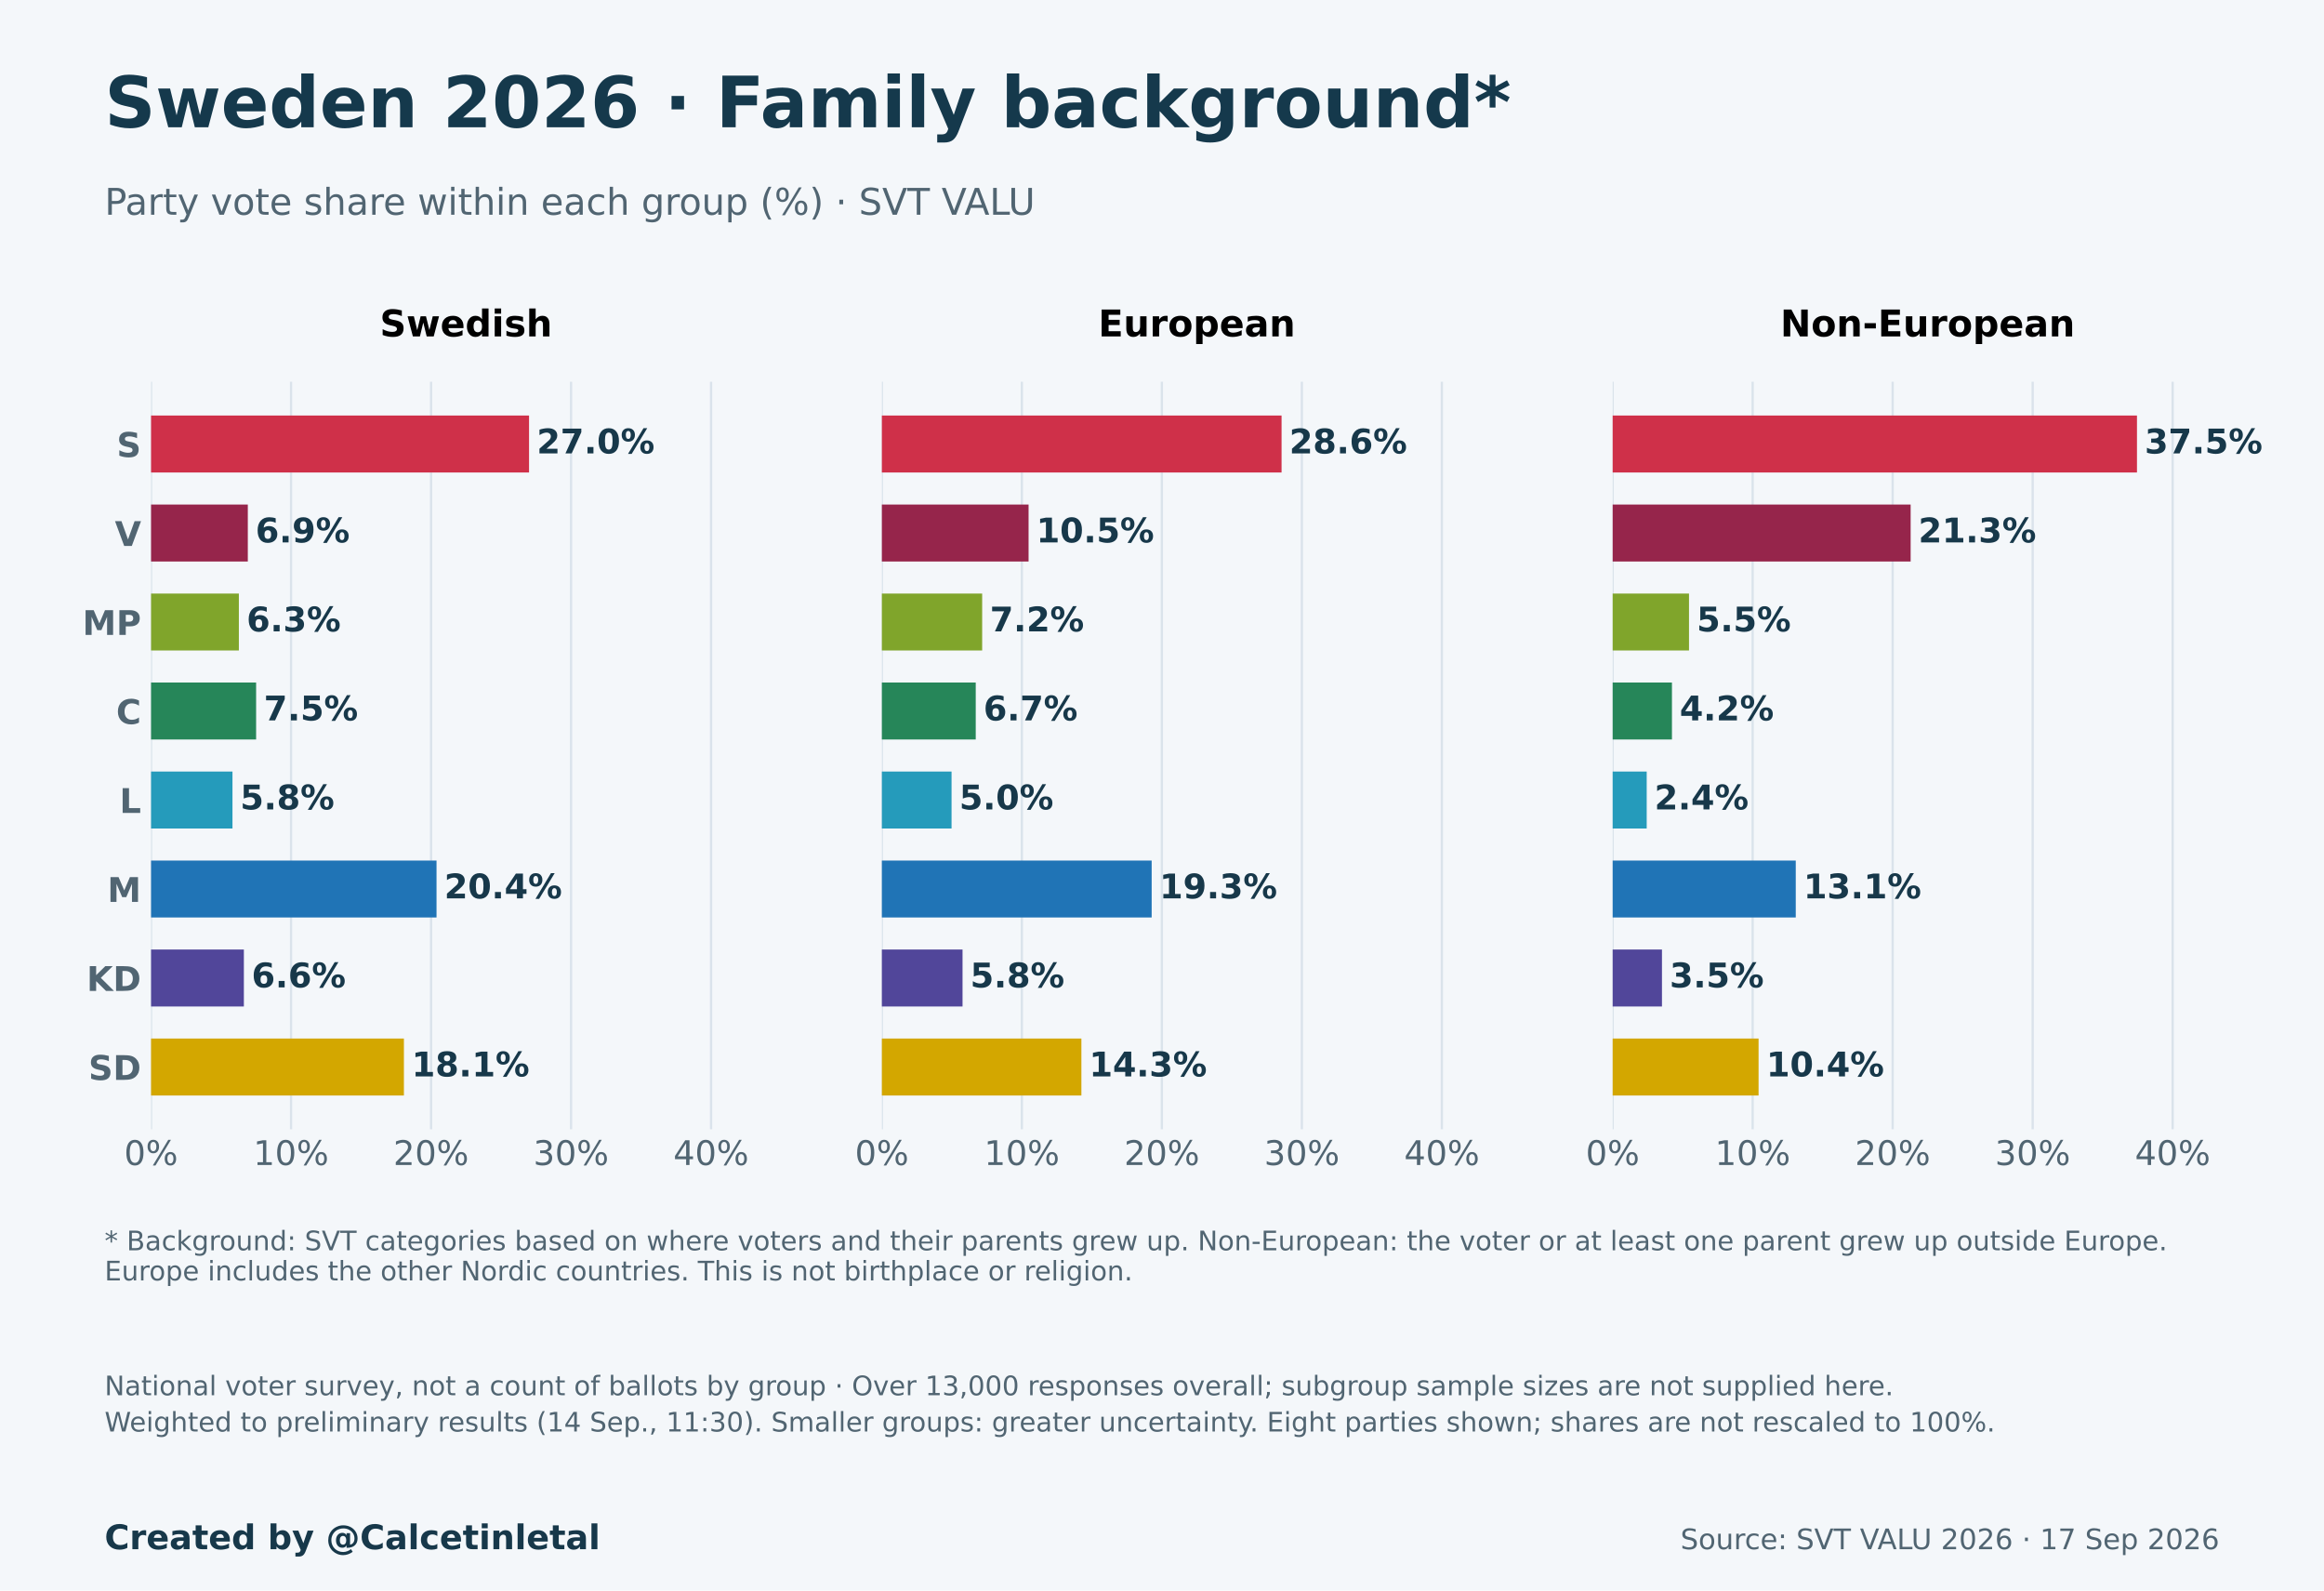
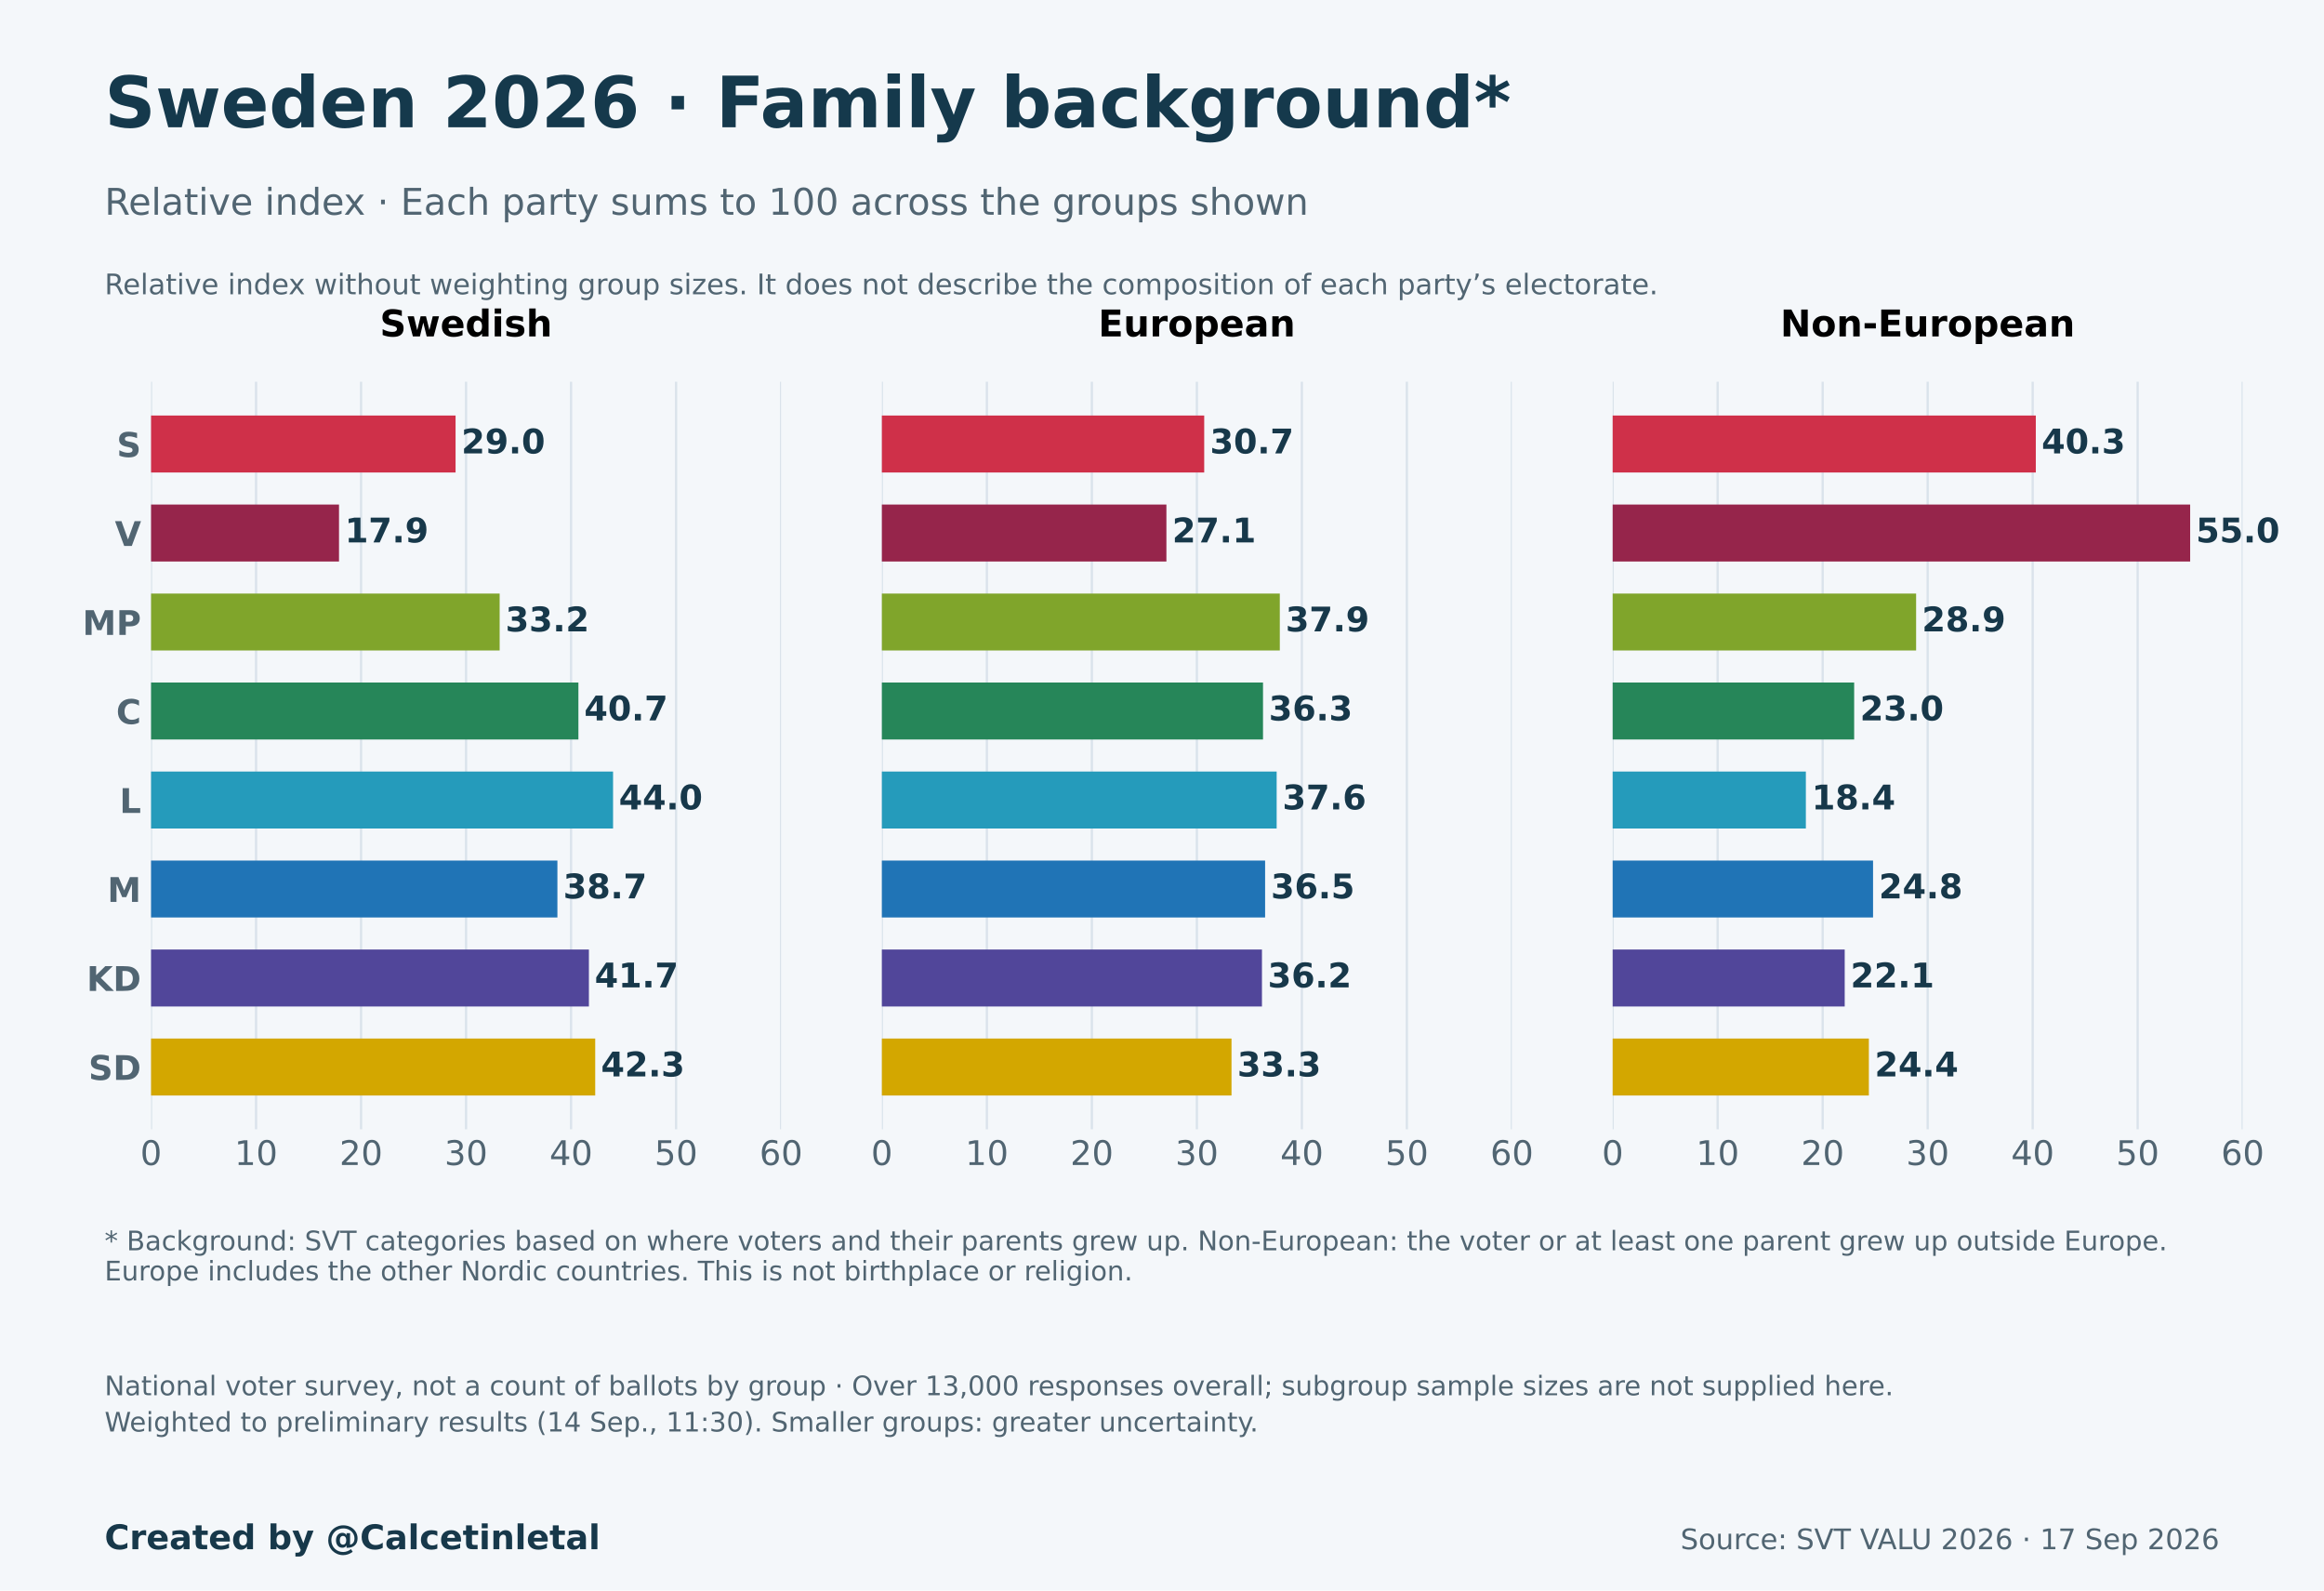
<svg xmlns="http://www.w3.org/2000/svg" xmlns:xlink="http://www.w3.org/1999/xlink" width="820.8pt" height="561.6pt" viewBox="0 0 820.8 561.6" version="1.1">
  <defs>
    <style type="text/css">*{stroke-linejoin: round; stroke-linecap: butt}</style>
  </defs>
  <g id="figure_1">
    <g id="patch_1">
-       <path d="M 0 561.6  L 820.8 561.6  L 820.8 0  L 0 0  z " style="fill: #f4f7fa" />
+       <path d="M 0 561.6 L 820.8 561.6 L 820.8 0 L 0 0 z " style="fill: #f4f7fa" />
    </g>
    <g id="axes_1">
      <g id="patch_2">
-         <path d="M 53.352 398.736  L 275.858 398.736  L 275.858 134.784  L 53.352 134.784  z " style="fill: #f4f7fa" />
+         <path d="M 53.352 398.736 L 275.858 398.736 L 275.858 134.784 L 53.352 134.784 z " style="fill: #f4f7fa" />
      </g>
      <g id="matplotlib.axis_1">
        <g id="xtick_1">
          <g id="line2d_1">
-             <path d="M 53.352 398.736  L 53.352 134.784  " clip-path="url(#p5d19ab0116)" style="fill: none; stroke: #dae3eb; stroke-width: 0.8; stroke-linecap: square" />
+             <path d="M 53.352 398.736 L 53.352 134.784 " clip-path="url(#p7a3780fc73)" style="fill: none; stroke: #dae3eb; stroke-width: 0.8; stroke-linecap: square" />
          </g>
          <g id="line2d_2" />
          <g id="text_1">
-             <text style="font-size: 12px; font-family: 'DejaVu Sans'; text-anchor: middle; fill: #516572" x="53.352" y="411.354" transform="rotate(-0 53.352 411.3541)">0%</text>
+             <text style="font-size: 12px; font-family: 'DejaVu Sans'; text-anchor: middle; fill: #516572" x="53.352" y="411.354" transform="rotate(-0 53.352 411.3541)">0</text>
          </g>
        </g>
        <g id="xtick_2">
          <g id="line2d_3">
-             <path d="M 102.798 398.736  L 102.798 134.784  " clip-path="url(#p5d19ab0116)" style="fill: none; stroke: #dae3eb; stroke-width: 0.8; stroke-linecap: square" />
+             <path d="M 90.436 398.736 L 90.436 134.784 " clip-path="url(#p7a3780fc73)" style="fill: none; stroke: #dae3eb; stroke-width: 0.8; stroke-linecap: square" />
          </g>
          <g id="line2d_4" />
          <g id="text_2">
-             <text style="font-size: 12px; font-family: 'DejaVu Sans'; text-anchor: middle; fill: #516572" x="102.798" y="411.354" transform="rotate(-0 102.7978 411.3541)">10%</text>
+             <text style="font-size: 12px; font-family: 'DejaVu Sans'; text-anchor: middle; fill: #516572" x="90.436" y="411.354" transform="rotate(-0 90.43634 411.3541)">10</text>
          </g>
        </g>
        <g id="xtick_3">
          <g id="line2d_5">
-             <path d="M 152.244 398.736  L 152.244 134.784  " clip-path="url(#p5d19ab0116)" style="fill: none; stroke: #dae3eb; stroke-width: 0.8; stroke-linecap: square" />
+             <path d="M 127.521 398.736 L 127.521 134.784 " clip-path="url(#p7a3780fc73)" style="fill: none; stroke: #dae3eb; stroke-width: 0.8; stroke-linecap: square" />
          </g>
          <g id="line2d_6" />
          <g id="text_3">
-             <text style="font-size: 12px; font-family: 'DejaVu Sans'; text-anchor: middle; fill: #516572" x="152.244" y="411.354" transform="rotate(-0 152.2436 411.3541)">20%</text>
+             <text style="font-size: 12px; font-family: 'DejaVu Sans'; text-anchor: middle; fill: #516572" x="127.521" y="411.354" transform="rotate(-0 127.5207 411.3541)">20</text>
          </g>
        </g>
        <g id="xtick_4">
          <g id="line2d_7">
-             <path d="M 201.689 398.736  L 201.689 134.784  " clip-path="url(#p5d19ab0116)" style="fill: none; stroke: #dae3eb; stroke-width: 0.8; stroke-linecap: square" />
+             <path d="M 164.605 398.736 L 164.605 134.784 " clip-path="url(#p7a3780fc73)" style="fill: none; stroke: #dae3eb; stroke-width: 0.8; stroke-linecap: square" />
          </g>
          <g id="line2d_8" />
          <g id="text_4">
-             <text style="font-size: 12px; font-family: 'DejaVu Sans'; text-anchor: middle; fill: #516572" x="201.689" y="411.354" transform="rotate(-0 201.6893 411.3541)">30%</text>
+             <text style="font-size: 12px; font-family: 'DejaVu Sans'; text-anchor: middle; fill: #516572" x="164.605" y="411.354" transform="rotate(-0 164.605 411.3541)">30</text>
          </g>
        </g>
        <g id="xtick_5">
          <g id="line2d_9">
-             <path d="M 251.135 398.736  L 251.135 134.784  " clip-path="url(#p5d19ab0116)" style="fill: none; stroke: #dae3eb; stroke-width: 0.8; stroke-linecap: square" />
+             <path d="M 201.689 398.736 L 201.689 134.784 " clip-path="url(#p7a3780fc73)" style="fill: none; stroke: #dae3eb; stroke-width: 0.8; stroke-linecap: square" />
          </g>
          <g id="line2d_10" />
          <g id="text_5">
-             <text style="font-size: 12px; font-family: 'DejaVu Sans'; text-anchor: middle; fill: #516572" x="251.135" y="411.354" transform="rotate(-0 251.1351 411.3541)">40%</text>
+             <text style="font-size: 12px; font-family: 'DejaVu Sans'; text-anchor: middle; fill: #516572" x="201.689" y="411.354" transform="rotate(-0 201.6893 411.3541)">40</text>
+           </g>
+         </g>
+         <g id="xtick_6">
+           <g id="line2d_11">
+             <path d="M 238.774 398.736 L 238.774 134.784 " clip-path="url(#p7a3780fc73)" style="fill: none; stroke: #dae3eb; stroke-width: 0.8; stroke-linecap: square" />
+           </g>
+           <g id="line2d_12" />
+           <g id="text_6">
+             <text style="font-size: 12px; font-family: 'DejaVu Sans'; text-anchor: middle; fill: #516572" x="238.774" y="411.354" transform="rotate(-0 238.7737 411.3541)">50</text>
+           </g>
+         </g>
+         <g id="xtick_7">
+           <g id="line2d_13">
+             <path d="M 275.858 398.736 L 275.858 134.784 " clip-path="url(#p7a3780fc73)" style="fill: none; stroke: #dae3eb; stroke-width: 0.8; stroke-linecap: square" />
+           </g>
+           <g id="line2d_14" />
+           <g id="text_7">
+             <text style="font-size: 12px; font-family: 'DejaVu Sans'; text-anchor: middle; fill: #516572" x="275.858" y="411.354" transform="rotate(-0 275.858 411.3541)">60</text>
          </g>
        </g>
      </g>
      <g id="matplotlib.axis_2">
        <g id="ytick_1">
-           <g id="line2d_11" />
-           <g id="text_6">
+           <g id="line2d_15" />
+           <g id="text_8">
            <text style="font-weight: 700; font-size: 12px; font-family: 'DejaVu Sans'; text-anchor: end; fill: #516572" x="49.852" y="161.339" transform="rotate(-0 49.852 161.3391)">S</text>
          </g>
        </g>
        <g id="ytick_2">
-           <g id="line2d_12" />
-           <g id="text_7">
+           <g id="line2d_16" />
+           <g id="text_9">
            <text style="font-weight: 700; font-size: 12px; font-family: 'DejaVu Sans'; text-anchor: end; fill: #516572" x="49.852" y="192.762" transform="rotate(-0 49.852 192.7619)">V</text>
          </g>
        </g>
        <g id="ytick_3">
-           <g id="line2d_13" />
-           <g id="text_8">
+           <g id="line2d_17" />
+           <g id="text_10">
            <text style="font-weight: 700; font-size: 12px; font-family: 'DejaVu Sans'; text-anchor: end; fill: #516572" x="49.852" y="224.185" transform="rotate(-0 49.852 224.1848)">MP</text>
          </g>
        </g>
        <g id="ytick_4">
-           <g id="line2d_14" />
-           <g id="text_9">
+           <g id="line2d_18" />
+           <g id="text_11">
            <text style="font-weight: 700; font-size: 12px; font-family: 'DejaVu Sans'; text-anchor: end; fill: #516572" x="49.852" y="255.608" transform="rotate(-0 49.852 255.6076)">C</text>
          </g>
        </g>
        <g id="ytick_5">
-           <g id="line2d_15" />
-           <g id="text_10">
+           <g id="line2d_19" />
+           <g id="text_12">
            <text style="font-weight: 700; font-size: 12px; font-family: 'DejaVu Sans'; text-anchor: end; fill: #516572" x="49.852" y="287.03" transform="rotate(-0 49.852 287.0305)">L</text>
          </g>
        </g>
        <g id="ytick_6">
-           <g id="line2d_16" />
-           <g id="text_11">
+           <g id="line2d_20" />
+           <g id="text_13">
            <text style="font-weight: 700; font-size: 12px; font-family: 'DejaVu Sans'; text-anchor: end; fill: #516572" x="49.852" y="318.453" transform="rotate(-0 49.852 318.4533)">M</text>
          </g>
        </g>
        <g id="ytick_7">
-           <g id="line2d_17" />
-           <g id="text_12">
+           <g id="line2d_21" />
+           <g id="text_14">
            <text style="font-weight: 700; font-size: 12px; font-family: 'DejaVu Sans'; text-anchor: end; fill: #516572" x="49.852" y="349.876" transform="rotate(-0 49.852 349.8762)">KD</text>
          </g>
        </g>
        <g id="ytick_8">
-           <g id="line2d_18" />
-           <g id="text_13">
+           <g id="line2d_22" />
+           <g id="text_15">
            <text style="font-weight: 700; font-size: 12px; font-family: 'DejaVu Sans'; text-anchor: end; fill: #516572" x="49.852" y="381.299" transform="rotate(-0 49.852 381.2991)">SD</text>
          </g>
        </g>
      </g>
      <g id="patch_3">
-         <path d="M 53.352 146.725  L 186.851 146.725  L 186.851 166.835  L 53.352 166.835  z " clip-path="url(#p5d19ab0116)" style="fill: #cf3049" />
+         <path d="M 53.352 146.725 L 160.897 146.725 L 160.897 166.835 L 53.352 166.835 z " clip-path="url(#p7a3780fc73)" style="fill: #cf3049" />
      </g>
      <g id="patch_4">
-         <path d="M 53.352 178.148  L 87.524 178.148  L 87.524 198.258  L 53.352 198.258  z " clip-path="url(#p5d19ab0116)" style="fill: #96254b" />
+         <path d="M 53.352 178.148 L 119.733 178.148 L 119.733 198.258 L 53.352 198.258 z " clip-path="url(#p7a3780fc73)" style="fill: #96254b" />
      </g>
      <g id="patch_5">
-         <path d="M 53.352 209.57  L 84.364 209.57  L 84.364 229.681  L 53.352 229.681  z " clip-path="url(#p5d19ab0116)" style="fill: #80a52b" />
+         <path d="M 53.352 209.57 L 176.472 209.57 L 176.472 229.681 L 53.352 229.681 z " clip-path="url(#p7a3780fc73)" style="fill: #80a52b" />
      </g>
      <g id="patch_6">
-         <path d="M 53.352 240.993  L 90.456 240.993  L 90.456 261.104  L 53.352 261.104  z " clip-path="url(#p5d19ab0116)" style="fill: #268659" />
+         <path d="M 53.352 240.993 L 204.285 240.993 L 204.285 261.104 L 53.352 261.104 z " clip-path="url(#p7a3780fc73)" style="fill: #268659" />
      </g>
      <g id="patch_7">
-         <path d="M 53.352 272.416  L 82.106 272.416  L 82.106 292.527  L 53.352 292.527  z " clip-path="url(#p5d19ab0116)" style="fill: #259bbb" />
+         <path d="M 53.352 272.416 L 216.523 272.416 L 216.523 292.527 L 53.352 292.527 z " clip-path="url(#p7a3780fc73)" style="fill: #259bbb" />
      </g>
      <g id="patch_8">
-         <path d="M 53.352 303.839  L 154.174 303.839  L 154.174 323.95  L 53.352 323.95  z " clip-path="url(#p5d19ab0116)" style="fill: #2074b6" />
+         <path d="M 53.352 303.839 L 196.868 303.839 L 196.868 323.95 L 53.352 323.95 z " clip-path="url(#p7a3780fc73)" style="fill: #2074b6" />
      </g>
      <g id="patch_9">
-         <path d="M 53.352 335.262  L 86.13 335.262  L 86.13 355.372  L 53.352 355.372  z " clip-path="url(#p5d19ab0116)" style="fill: #51469a" />
+         <path d="M 53.352 335.262 L 207.994 335.262 L 207.994 355.372 L 53.352 355.372 z " clip-path="url(#p7a3780fc73)" style="fill: #51469a" />
      </g>
      <g id="patch_10">
-         <path d="M 53.352 366.685  L 142.656 366.685  L 142.656 386.795  L 53.352 386.795  z " clip-path="url(#p5d19ab0116)" style="fill: #d3a700" />
-       </g>
-       <g id="text_14">
-         <text style="font-weight: 700; font-size: 12px; font-family: 'DejaVu Sans'; text-anchor: start; fill: #17384a" x="189.57" y="160.091" transform="rotate(-0 189.5703 160.0913)">27.0%</text>
-       </g>
-       <g id="text_15">
-         <text style="font-weight: 700; font-size: 12px; font-family: 'DejaVu Sans'; text-anchor: start; fill: #17384a" x="90.244" y="191.514" transform="rotate(-0 90.24365 191.5141)">6.9%</text>
+         <path d="M 53.352 366.685 L 210.219 366.685 L 210.219 386.795 L 53.352 386.795 z " clip-path="url(#p7a3780fc73)" style="fill: #d3a700" />
      </g>
      <g id="text_16">
-         <text style="font-weight: 700; font-size: 12px; font-family: 'DejaVu Sans'; text-anchor: start; fill: #17384a" x="87.083" y="222.937" transform="rotate(-0 87.0834 222.937)">6.3%</text>
+         <text style="font-weight: 700; font-size: 12px; font-family: 'DejaVu Sans'; text-anchor: start; fill: #17384a" x="162.936" y="160.091" transform="rotate(-0 162.9362 160.0913)">29.0</text>
      </g>
      <g id="text_17">
-         <text style="font-weight: 700; font-size: 12px; font-family: 'DejaVu Sans'; text-anchor: start; fill: #17384a" x="93.176" y="254.36" transform="rotate(-0 93.176 254.3598)">7.5%</text>
+         <text style="font-weight: 700; font-size: 12px; font-family: 'DejaVu Sans'; text-anchor: start; fill: #17384a" x="121.773" y="191.514" transform="rotate(-0 121.7726 191.5141)">17.9</text>
      </g>
      <g id="text_18">
-         <text style="font-weight: 700; font-size: 12px; font-family: 'DejaVu Sans'; text-anchor: start; fill: #17384a" x="84.825" y="285.783" transform="rotate(-0 84.82521 285.7827)">5.8%</text>
+         <text style="font-weight: 700; font-size: 12px; font-family: 'DejaVu Sans'; text-anchor: start; fill: #17384a" x="178.512" y="222.937" transform="rotate(-0 178.5116 222.937)">33.2</text>
      </g>
      <g id="text_19">
-         <text style="font-weight: 700; font-size: 12px; font-family: 'DejaVu Sans'; text-anchor: start; fill: #17384a" x="156.893" y="317.206" transform="rotate(-0 156.8934 317.2055)">20.4%</text>
+         <text style="font-weight: 700; font-size: 12px; font-family: 'DejaVu Sans'; text-anchor: start; fill: #17384a" x="206.325" y="254.36" transform="rotate(-0 206.3249 254.3598)">40.7</text>
      </g>
      <g id="text_20">
-         <text style="font-weight: 700; font-size: 12px; font-family: 'DejaVu Sans'; text-anchor: start; fill: #17384a" x="88.85" y="348.628" transform="rotate(-0 88.84987 348.6284)">6.6%</text>
+         <text style="font-weight: 700; font-size: 12px; font-family: 'DejaVu Sans'; text-anchor: start; fill: #17384a" x="218.563" y="285.783" transform="rotate(-0 218.5627 285.7827)">44.0</text>
      </g>
      <g id="text_21">
-         <text style="font-weight: 700; font-size: 12px; font-family: 'DejaVu Sans'; text-anchor: start; fill: #17384a" x="145.375" y="380.051" transform="rotate(-0 145.3751 380.0512)">18.1%</text>
+         <text style="font-weight: 700; font-size: 12px; font-family: 'DejaVu Sans'; text-anchor: start; fill: #17384a" x="198.908" y="317.206" transform="rotate(-0 198.908 317.2055)">38.7</text>
      </g>
      <g id="text_22">
+         <text style="font-weight: 700; font-size: 12px; font-family: 'DejaVu Sans'; text-anchor: start; fill: #17384a" x="210.033" y="348.628" transform="rotate(-0 210.0333 348.6284)">41.7</text>
+       </g>
+       <g id="text_23">
+         <text style="font-weight: 700; font-size: 12px; font-family: 'DejaVu Sans'; text-anchor: start; fill: #17384a" x="212.258" y="380.051" transform="rotate(-0 212.2584 380.0512)">42.3</text>
+       </g>
+       <g id="text_24">
        <text style="font-weight: 700; font-size: 13px; font-family: 'DejaVu Sans'; text-anchor: middle" x="164.605" y="118.784" transform="rotate(-0 164.605 118.784)">Swedish</text>
      </g>
    </g>
    <g id="axes_2">
      <g id="patch_11">
-         <path d="M 311.459 398.736  L 533.965 398.736  L 533.965 134.784  L 311.459 134.784  z " style="fill: #f4f7fa" />
+         <path d="M 311.459 398.736 L 533.965 398.736 L 533.965 134.784 L 311.459 134.784 z " style="fill: #f4f7fa" />
      </g>
      <g id="matplotlib.axis_3">
-         <g id="xtick_6">
-           <g id="line2d_19">
-             <path d="M 311.459 398.736  L 311.459 134.784  " clip-path="url(#p000ed01e07)" style="fill: none; stroke: #dae3eb; stroke-width: 0.8; stroke-linecap: square" />
-           </g>
-           <g id="line2d_20" />
-           <g id="text_23">
-             <text style="font-size: 12px; font-family: 'DejaVu Sans'; text-anchor: middle; fill: #516572" x="311.459" y="411.354" transform="rotate(-0 311.459 411.3541)">0%</text>
-           </g>
-         </g>
-         <g id="xtick_7">
-           <g id="line2d_21">
-             <path d="M 360.905 398.736  L 360.905 134.784  " clip-path="url(#p000ed01e07)" style="fill: none; stroke: #dae3eb; stroke-width: 0.8; stroke-linecap: square" />
-           </g>
-           <g id="line2d_22" />
-           <g id="text_24">
-             <text style="font-size: 12px; font-family: 'DejaVu Sans'; text-anchor: middle; fill: #516572" x="360.905" y="411.354" transform="rotate(-0 360.9048 411.3541)">10%</text>
-           </g>
-         </g>
        <g id="xtick_8">
          <g id="line2d_23">
-             <path d="M 410.351 398.736  L 410.351 134.784  " clip-path="url(#p000ed01e07)" style="fill: none; stroke: #dae3eb; stroke-width: 0.8; stroke-linecap: square" />
+             <path d="M 311.459 398.736 L 311.459 134.784 " clip-path="url(#p30e7afd9bd)" style="fill: none; stroke: #dae3eb; stroke-width: 0.8; stroke-linecap: square" />
          </g>
          <g id="line2d_24" />
          <g id="text_25">
-             <text style="font-size: 12px; font-family: 'DejaVu Sans'; text-anchor: middle; fill: #516572" x="410.351" y="411.354" transform="rotate(-0 410.3506 411.3541)">20%</text>
+             <text style="font-size: 12px; font-family: 'DejaVu Sans'; text-anchor: middle; fill: #516572" x="311.459" y="411.354" transform="rotate(-0 311.459 411.3541)">0</text>
          </g>
        </g>
        <g id="xtick_9">
          <g id="line2d_25">
-             <path d="M 459.796 398.736  L 459.796 134.784  " clip-path="url(#p000ed01e07)" style="fill: none; stroke: #dae3eb; stroke-width: 0.8; stroke-linecap: square" />
+             <path d="M 348.543 398.736 L 348.543 134.784 " clip-path="url(#p30e7afd9bd)" style="fill: none; stroke: #dae3eb; stroke-width: 0.8; stroke-linecap: square" />
          </g>
          <g id="line2d_26" />
          <g id="text_26">
-             <text style="font-size: 12px; font-family: 'DejaVu Sans'; text-anchor: middle; fill: #516572" x="459.796" y="411.354" transform="rotate(-0 459.7963 411.3541)">30%</text>
+             <text style="font-size: 12px; font-family: 'DejaVu Sans'; text-anchor: middle; fill: #516572" x="348.543" y="411.354" transform="rotate(-0 348.5433 411.3541)">10</text>
          </g>
        </g>
        <g id="xtick_10">
          <g id="line2d_27">
-             <path d="M 509.242 398.736  L 509.242 134.784  " clip-path="url(#p000ed01e07)" style="fill: none; stroke: #dae3eb; stroke-width: 0.8; stroke-linecap: square" />
+             <path d="M 385.628 398.736 L 385.628 134.784 " clip-path="url(#p30e7afd9bd)" style="fill: none; stroke: #dae3eb; stroke-width: 0.8; stroke-linecap: square" />
          </g>
          <g id="line2d_28" />
          <g id="text_27">
-             <text style="font-size: 12px; font-family: 'DejaVu Sans'; text-anchor: middle; fill: #516572" x="509.242" y="411.354" transform="rotate(-0 509.2421 411.3541)">40%</text>
+             <text style="font-size: 12px; font-family: 'DejaVu Sans'; text-anchor: middle; fill: #516572" x="385.628" y="411.354" transform="rotate(-0 385.6277 411.3541)">20</text>
+           </g>
+         </g>
+         <g id="xtick_11">
+           <g id="line2d_29">
+             <path d="M 422.712 398.736 L 422.712 134.784 " clip-path="url(#p30e7afd9bd)" style="fill: none; stroke: #dae3eb; stroke-width: 0.8; stroke-linecap: square" />
+           </g>
+           <g id="line2d_30" />
+           <g id="text_28">
+             <text style="font-size: 12px; font-family: 'DejaVu Sans'; text-anchor: middle; fill: #516572" x="422.712" y="411.354" transform="rotate(-0 422.712 411.3541)">30</text>
+           </g>
+         </g>
+         <g id="xtick_12">
+           <g id="line2d_31">
+             <path d="M 459.796 398.736 L 459.796 134.784 " clip-path="url(#p30e7afd9bd)" style="fill: none; stroke: #dae3eb; stroke-width: 0.8; stroke-linecap: square" />
+           </g>
+           <g id="line2d_32" />
+           <g id="text_29">
+             <text style="font-size: 12px; font-family: 'DejaVu Sans'; text-anchor: middle; fill: #516572" x="459.796" y="411.354" transform="rotate(-0 459.7963 411.3541)">40</text>
+           </g>
+         </g>
+         <g id="xtick_13">
+           <g id="line2d_33">
+             <path d="M 496.881 398.736 L 496.881 134.784 " clip-path="url(#p30e7afd9bd)" style="fill: none; stroke: #dae3eb; stroke-width: 0.8; stroke-linecap: square" />
+           </g>
+           <g id="line2d_34" />
+           <g id="text_30">
+             <text style="font-size: 12px; font-family: 'DejaVu Sans'; text-anchor: middle; fill: #516572" x="496.881" y="411.354" transform="rotate(-0 496.8807 411.3541)">50</text>
+           </g>
+         </g>
+         <g id="xtick_14">
+           <g id="line2d_35">
+             <path d="M 533.965 398.736 L 533.965 134.784 " clip-path="url(#p30e7afd9bd)" style="fill: none; stroke: #dae3eb; stroke-width: 0.8; stroke-linecap: square" />
+           </g>
+           <g id="line2d_36" />
+           <g id="text_31">
+             <text style="font-size: 12px; font-family: 'DejaVu Sans'; text-anchor: middle; fill: #516572" x="533.965" y="411.354" transform="rotate(-0 533.965 411.3541)">60</text>
          </g>
        </g>
      </g>
      <g id="matplotlib.axis_4">
        <g id="ytick_9">
-           <g id="line2d_29" />
+           <g id="line2d_37" />
        </g>
        <g id="ytick_10">
-           <g id="line2d_30" />
+           <g id="line2d_38" />
        </g>
        <g id="ytick_11">
-           <g id="line2d_31" />
+           <g id="line2d_39" />
        </g>
        <g id="ytick_12">
-           <g id="line2d_32" />
+           <g id="line2d_40" />
        </g>
        <g id="ytick_13">
-           <g id="line2d_33" />
+           <g id="line2d_41" />
        </g>
        <g id="ytick_14">
-           <g id="line2d_34" />
+           <g id="line2d_42" />
        </g>
        <g id="ytick_15">
-           <g id="line2d_35" />
+           <g id="line2d_43" />
        </g>
        <g id="ytick_16">
-           <g id="line2d_36" />
+           <g id="line2d_44" />
        </g>
      </g>
      <g id="patch_12">
-         <path d="M 311.459 146.725  L 452.629 146.725  L 452.629 166.835  L 311.459 166.835  z " clip-path="url(#p000ed01e07)" style="fill: #cf3049" />
+         <path d="M 311.459 146.725 L 425.308 146.725 L 425.308 166.835 L 311.459 166.835 z " clip-path="url(#p30e7afd9bd)" style="fill: #cf3049" />
      </g>
      <g id="patch_13">
-         <path d="M 311.459 178.148  L 363.278 178.148  L 363.278 198.258  L 311.459 198.258  z " clip-path="url(#p000ed01e07)" style="fill: #96254b" />
+         <path d="M 311.459 178.148 L 411.958 178.148 L 411.958 198.258 L 311.459 198.258 z " clip-path="url(#p30e7afd9bd)" style="fill: #96254b" />
      </g>
      <g id="patch_14">
-         <path d="M 311.459 209.57  L 346.886 209.57  L 346.886 229.681  L 311.459 229.681  z " clip-path="url(#p000ed01e07)" style="fill: #80a52b" />
+         <path d="M 311.459 209.57 L 452.009 209.57 L 452.009 229.681 L 311.459 229.681 z " clip-path="url(#p30e7afd9bd)" style="fill: #80a52b" />
      </g>
      <g id="patch_15">
-         <path d="M 311.459 240.993  L 344.616 240.993  L 344.616 261.104  L 311.459 261.104  z " clip-path="url(#p000ed01e07)" style="fill: #268659" />
+         <path d="M 311.459 240.993 L 446.075 240.993 L 446.075 261.104 L 311.459 261.104 z " clip-path="url(#p30e7afd9bd)" style="fill: #268659" />
      </g>
      <g id="patch_16">
-         <path d="M 311.459 272.416  L 336.075 272.416  L 336.075 292.527  L 311.459 292.527  z " clip-path="url(#p000ed01e07)" style="fill: #259bbb" />
+         <path d="M 311.459 272.416 L 450.896 272.416 L 450.896 292.527 L 311.459 292.527 z " clip-path="url(#p30e7afd9bd)" style="fill: #259bbb" />
      </g>
      <g id="patch_17">
-         <path d="M 311.459 303.839  L 406.75 303.839  L 406.75 323.95  L 311.459 323.95  z " clip-path="url(#p000ed01e07)" style="fill: #2074b6" />
+         <path d="M 311.459 303.839 L 446.817 303.839 L 446.817 323.95 L 311.459 323.95 z " clip-path="url(#p30e7afd9bd)" style="fill: #2074b6" />
      </g>
      <g id="patch_18">
-         <path d="M 311.459 335.262  L 339.952 335.262  L 339.952 355.372  L 311.459 355.372  z " clip-path="url(#p000ed01e07)" style="fill: #51469a" />
+         <path d="M 311.459 335.262 L 445.704 335.262 L 445.704 355.372 L 311.459 355.372 z " clip-path="url(#p30e7afd9bd)" style="fill: #51469a" />
      </g>
      <g id="patch_19">
-         <path d="M 311.459 366.685  L 381.93 366.685  L 381.93 386.795  L 311.459 386.795  z " clip-path="url(#p000ed01e07)" style="fill: #d3a700" />
-       </g>
-       <g id="text_28">
-         <text style="font-weight: 700; font-size: 12px; font-family: 'DejaVu Sans'; text-anchor: start; fill: #17384a" x="455.349" y="160.091" transform="rotate(-0 455.3487 160.0913)">28.6%</text>
-       </g>
-       <g id="text_29">
-         <text style="font-weight: 700; font-size: 12px; font-family: 'DejaVu Sans'; text-anchor: start; fill: #17384a" x="365.998" y="191.514" transform="rotate(-0 365.9977 191.5141)">10.5%</text>
-       </g>
-       <g id="text_30">
-         <text style="font-weight: 700; font-size: 12px; font-family: 'DejaVu Sans'; text-anchor: start; fill: #17384a" x="349.606" y="222.937" transform="rotate(-0 349.6056 222.937)">7.2%</text>
-       </g>
-       <g id="text_31">
-         <text style="font-weight: 700; font-size: 12px; font-family: 'DejaVu Sans'; text-anchor: start; fill: #17384a" x="347.335" y="254.36" transform="rotate(-0 347.3352 254.3598)">6.7%</text>
+         <path d="M 311.459 366.685 L 434.95 366.685 L 434.95 386.795 L 311.459 386.795 z " clip-path="url(#p30e7afd9bd)" style="fill: #d3a700" />
      </g>
      <g id="text_32">
-         <text style="font-weight: 700; font-size: 12px; font-family: 'DejaVu Sans'; text-anchor: start; fill: #17384a" x="338.795" y="285.783" transform="rotate(-0 338.7949 285.7827)">5.0%</text>
+         <text style="font-weight: 700; font-size: 12px; font-family: 'DejaVu Sans'; text-anchor: start; fill: #17384a" x="427.348" y="160.091" transform="rotate(-0 427.3475 160.0913)">30.7</text>
      </g>
      <g id="text_33">
-         <text style="font-weight: 700; font-size: 12px; font-family: 'DejaVu Sans'; text-anchor: start; fill: #17384a" x="409.469" y="317.206" transform="rotate(-0 409.4695 317.2055)">19.3%</text>
+         <text style="font-weight: 700; font-size: 12px; font-family: 'DejaVu Sans'; text-anchor: start; fill: #17384a" x="413.997" y="191.514" transform="rotate(-0 413.9972 191.5141)">27.1</text>
      </g>
      <g id="text_34">
-         <text style="font-weight: 700; font-size: 12px; font-family: 'DejaVu Sans'; text-anchor: start; fill: #17384a" x="342.672" y="348.628" transform="rotate(-0 342.6715 348.6284)">5.8%</text>
+         <text style="font-weight: 700; font-size: 12px; font-family: 'DejaVu Sans'; text-anchor: start; fill: #17384a" x="454.048" y="222.937" transform="rotate(-0 454.0483 222.937)">37.9</text>
      </g>
      <g id="text_35">
-         <text style="font-weight: 700; font-size: 12px; font-family: 'DejaVu Sans'; text-anchor: start; fill: #17384a" x="384.649" y="380.051" transform="rotate(-0 384.6491 380.0512)">14.3%</text>
+         <text style="font-weight: 700; font-size: 12px; font-family: 'DejaVu Sans'; text-anchor: start; fill: #17384a" x="448.115" y="254.36" transform="rotate(-0 448.1148 254.3598)">36.3</text>
      </g>
      <g id="text_36">
+         <text style="font-weight: 700; font-size: 12px; font-family: 'DejaVu Sans'; text-anchor: start; fill: #17384a" x="452.936" y="285.783" transform="rotate(-0 452.9357 285.7827)">37.6</text>
+       </g>
+       <g id="text_37">
+         <text style="font-weight: 700; font-size: 12px; font-family: 'DejaVu Sans'; text-anchor: start; fill: #17384a" x="448.856" y="317.206" transform="rotate(-0 448.8565 317.2055)">36.5</text>
+       </g>
+       <g id="text_38">
+         <text style="font-weight: 700; font-size: 12px; font-family: 'DejaVu Sans'; text-anchor: start; fill: #17384a" x="447.744" y="348.628" transform="rotate(-0 447.7439 348.6284)">36.2</text>
+       </g>
+       <g id="text_39">
+         <text style="font-weight: 700; font-size: 12px; font-family: 'DejaVu Sans'; text-anchor: start; fill: #17384a" x="436.989" y="380.051" transform="rotate(-0 436.9895 380.0512)">33.3</text>
+       </g>
+       <g id="text_40">
        <text style="font-weight: 700; font-size: 13px; font-family: 'DejaVu Sans'; text-anchor: middle" x="422.712" y="118.784" transform="rotate(-0 422.712 118.784)">European</text>
      </g>
    </g>
    <g id="axes_3">
      <g id="patch_20">
-         <path d="M 569.566 398.736  L 792.072 398.736  L 792.072 134.784  L 569.566 134.784  z " style="fill: #f4f7fa" />
+         <path d="M 569.566 398.736 L 792.072 398.736 L 792.072 134.784 L 569.566 134.784 z " style="fill: #f4f7fa" />
      </g>
      <g id="matplotlib.axis_5">
-         <g id="xtick_11">
-           <g id="line2d_37">
-             <path d="M 569.566 398.736  L 569.566 134.784  " clip-path="url(#pd4d26d7cee)" style="fill: none; stroke: #dae3eb; stroke-width: 0.8; stroke-linecap: square" />
-           </g>
-           <g id="line2d_38" />
-           <g id="text_37">
-             <text style="font-size: 12px; font-family: 'DejaVu Sans'; text-anchor: middle; fill: #516572" x="569.566" y="411.354" transform="rotate(-0 569.566 411.3541)">0%</text>
-           </g>
-         </g>
-         <g id="xtick_12">
-           <g id="line2d_39">
-             <path d="M 619.012 398.736  L 619.012 134.784  " clip-path="url(#pd4d26d7cee)" style="fill: none; stroke: #dae3eb; stroke-width: 0.8; stroke-linecap: square" />
-           </g>
-           <g id="line2d_40" />
-           <g id="text_38">
-             <text style="font-size: 12px; font-family: 'DejaVu Sans'; text-anchor: middle; fill: #516572" x="619.012" y="411.354" transform="rotate(-0 619.0118 411.3541)">10%</text>
-           </g>
-         </g>
-         <g id="xtick_13">
-           <g id="line2d_41">
-             <path d="M 668.458 398.736  L 668.458 134.784  " clip-path="url(#pd4d26d7cee)" style="fill: none; stroke: #dae3eb; stroke-width: 0.8; stroke-linecap: square" />
-           </g>
-           <g id="line2d_42" />
-           <g id="text_39">
-             <text style="font-size: 12px; font-family: 'DejaVu Sans'; text-anchor: middle; fill: #516572" x="668.458" y="411.354" transform="rotate(-0 668.4575 411.3541)">20%</text>
-           </g>
-         </g>
-         <g id="xtick_14">
-           <g id="line2d_43">
-             <path d="M 717.903 398.736  L 717.903 134.784  " clip-path="url(#pd4d26d7cee)" style="fill: none; stroke: #dae3eb; stroke-width: 0.8; stroke-linecap: square" />
-           </g>
-           <g id="line2d_44" />
-           <g id="text_40">
-             <text style="font-size: 12px; font-family: 'DejaVu Sans'; text-anchor: middle; fill: #516572" x="717.903" y="411.354" transform="rotate(-0 717.9033 411.3541)">30%</text>
-           </g>
-         </g>
        <g id="xtick_15">
          <g id="line2d_45">
-             <path d="M 767.349 398.736  L 767.349 134.784  " clip-path="url(#pd4d26d7cee)" style="fill: none; stroke: #dae3eb; stroke-width: 0.8; stroke-linecap: square" />
+             <path d="M 569.566 398.736 L 569.566 134.784 " clip-path="url(#pd0cb0ada44)" style="fill: none; stroke: #dae3eb; stroke-width: 0.8; stroke-linecap: square" />
          </g>
          <g id="line2d_46" />
          <g id="text_41">
-             <text style="font-size: 12px; font-family: 'DejaVu Sans'; text-anchor: middle; fill: #516572" x="767.349" y="411.354" transform="rotate(-0 767.3491 411.3541)">40%</text>
+             <text style="font-size: 12px; font-family: 'DejaVu Sans'; text-anchor: middle; fill: #516572" x="569.566" y="411.354" transform="rotate(-0 569.566 411.3541)">0</text>
+           </g>
+         </g>
+         <g id="xtick_16">
+           <g id="line2d_47">
+             <path d="M 606.65 398.736 L 606.65 134.784 " clip-path="url(#pd0cb0ada44)" style="fill: none; stroke: #dae3eb; stroke-width: 0.8; stroke-linecap: square" />
+           </g>
+           <g id="line2d_48" />
+           <g id="text_42">
+             <text style="font-size: 12px; font-family: 'DejaVu Sans'; text-anchor: middle; fill: #516572" x="606.65" y="411.354" transform="rotate(-0 606.6503 411.3541)">10</text>
+           </g>
+         </g>
+         <g id="xtick_17">
+           <g id="line2d_49">
+             <path d="M 643.735 398.736 L 643.735 134.784 " clip-path="url(#pd0cb0ada44)" style="fill: none; stroke: #dae3eb; stroke-width: 0.8; stroke-linecap: square" />
+           </g>
+           <g id="line2d_50" />
+           <g id="text_43">
+             <text style="font-size: 12px; font-family: 'DejaVu Sans'; text-anchor: middle; fill: #516572" x="643.735" y="411.354" transform="rotate(-0 643.7347 411.3541)">20</text>
+           </g>
+         </g>
+         <g id="xtick_18">
+           <g id="line2d_51">
+             <path d="M 680.819 398.736 L 680.819 134.784 " clip-path="url(#pd0cb0ada44)" style="fill: none; stroke: #dae3eb; stroke-width: 0.8; stroke-linecap: square" />
+           </g>
+           <g id="line2d_52" />
+           <g id="text_44">
+             <text style="font-size: 12px; font-family: 'DejaVu Sans'; text-anchor: middle; fill: #516572" x="680.819" y="411.354" transform="rotate(-0 680.819 411.3541)">30</text>
+           </g>
+         </g>
+         <g id="xtick_19">
+           <g id="line2d_53">
+             <path d="M 717.903 398.736 L 717.903 134.784 " clip-path="url(#pd0cb0ada44)" style="fill: none; stroke: #dae3eb; stroke-width: 0.8; stroke-linecap: square" />
+           </g>
+           <g id="line2d_54" />
+           <g id="text_45">
+             <text style="font-size: 12px; font-family: 'DejaVu Sans'; text-anchor: middle; fill: #516572" x="717.903" y="411.354" transform="rotate(-0 717.9033 411.3541)">40</text>
+           </g>
+         </g>
+         <g id="xtick_20">
+           <g id="line2d_55">
+             <path d="M 754.988 398.736 L 754.988 134.784 " clip-path="url(#pd0cb0ada44)" style="fill: none; stroke: #dae3eb; stroke-width: 0.8; stroke-linecap: square" />
+           </g>
+           <g id="line2d_56" />
+           <g id="text_46">
+             <text style="font-size: 12px; font-family: 'DejaVu Sans'; text-anchor: middle; fill: #516572" x="754.988" y="411.354" transform="rotate(-0 754.9877 411.3541)">50</text>
+           </g>
+         </g>
+         <g id="xtick_21">
+           <g id="line2d_57">
+             <path d="M 792.072 398.736 L 792.072 134.784 " clip-path="url(#pd0cb0ada44)" style="fill: none; stroke: #dae3eb; stroke-width: 0.8; stroke-linecap: square" />
+           </g>
+           <g id="line2d_58" />
+           <g id="text_47">
+             <text style="font-size: 12px; font-family: 'DejaVu Sans'; text-anchor: middle; fill: #516572" x="792.072" y="411.354" transform="rotate(-0 792.072 411.3541)">60</text>
          </g>
        </g>
      </g>
      <g id="matplotlib.axis_6">
        <g id="ytick_17">
-           <g id="line2d_47" />
+           <g id="line2d_59" />
        </g>
        <g id="ytick_18">
-           <g id="line2d_48" />
+           <g id="line2d_60" />
        </g>
        <g id="ytick_19">
-           <g id="line2d_49" />
+           <g id="line2d_61" />
        </g>
        <g id="ytick_20">
-           <g id="line2d_50" />
+           <g id="line2d_62" />
        </g>
        <g id="ytick_21">
-           <g id="line2d_51" />
+           <g id="line2d_63" />
        </g>
        <g id="ytick_22">
-           <g id="line2d_52" />
+           <g id="line2d_64" />
        </g>
        <g id="ytick_23">
-           <g id="line2d_53" />
+           <g id="line2d_65" />
        </g>
        <g id="ytick_24">
-           <g id="line2d_54" />
+           <g id="line2d_66" />
        </g>
      </g>
      <g id="patch_21">
-         <path d="M 569.566 146.725  L 754.745 146.725  L 754.745 166.835  L 569.566 166.835  z " clip-path="url(#pd4d26d7cee)" style="fill: #cf3049" />
+         <path d="M 569.566 146.725 L 719.016 146.725 L 719.016 166.835 L 569.566 166.835 z " clip-path="url(#pd0cb0ada44)" style="fill: #cf3049" />
      </g>
      <g id="patch_22">
-         <path d="M 569.566 178.148  L 674.809 178.148  L 674.809 198.258  L 569.566 198.258  z " clip-path="url(#pd4d26d7cee)" style="fill: #96254b" />
+         <path d="M 569.566 178.148 L 773.53 178.148 L 773.53 198.258 L 569.566 198.258 z " clip-path="url(#pd0cb0ada44)" style="fill: #96254b" />
      </g>
      <g id="patch_23">
-         <path d="M 569.566 209.57  L 596.531 209.57  L 596.531 229.681  L 569.566 229.681  z " clip-path="url(#pd4d26d7cee)" style="fill: #80a52b" />
+         <path d="M 569.566 209.57 L 676.74 209.57 L 676.74 229.681 L 569.566 229.681 z " clip-path="url(#pd0cb0ada44)" style="fill: #80a52b" />
      </g>
      <g id="patch_24">
-         <path d="M 569.566 240.993  L 590.507 240.993  L 590.507 261.104  L 569.566 261.104  z " clip-path="url(#pd4d26d7cee)" style="fill: #268659" />
+         <path d="M 569.566 240.993 L 654.86 240.993 L 654.86 261.104 L 569.566 261.104 z " clip-path="url(#pd0cb0ada44)" style="fill: #268659" />
      </g>
      <g id="patch_25">
-         <path d="M 569.566 272.416  L 581.589 272.416  L 581.589 292.527  L 569.566 292.527  z " clip-path="url(#pd4d26d7cee)" style="fill: #259bbb" />
+         <path d="M 569.566 272.416 L 637.801 272.416 L 637.801 292.527 L 569.566 292.527 z " clip-path="url(#pd0cb0ada44)" style="fill: #259bbb" />
      </g>
      <g id="patch_26">
-         <path d="M 569.566 303.839  L 634.232 303.839  L 634.232 323.95  L 569.566 323.95  z " clip-path="url(#pd4d26d7cee)" style="fill: #2074b6" />
+         <path d="M 569.566 303.839 L 661.535 303.839 L 661.535 323.95 L 569.566 323.95 z " clip-path="url(#pd0cb0ada44)" style="fill: #2074b6" />
      </g>
      <g id="patch_27">
-         <path d="M 569.566 335.262  L 586.981 335.262  L 586.981 355.372  L 569.566 355.372  z " clip-path="url(#pd4d26d7cee)" style="fill: #51469a" />
+         <path d="M 569.566 335.262 L 651.522 335.262 L 651.522 355.372 L 569.566 355.372 z " clip-path="url(#pd0cb0ada44)" style="fill: #51469a" />
      </g>
      <g id="patch_28">
-         <path d="M 569.566 366.685  L 621.101 366.685  L 621.101 386.795  L 569.566 386.795  z " clip-path="url(#pd4d26d7cee)" style="fill: #d3a700" />
-       </g>
-       <g id="text_42">
-         <text style="font-weight: 700; font-size: 12px; font-family: 'DejaVu Sans'; text-anchor: start; fill: #17384a" x="757.465" y="160.091" transform="rotate(-0 757.4649 160.0913)">37.5%</text>
-       </g>
-       <g id="text_43">
-         <text style="font-weight: 700; font-size: 12px; font-family: 'DejaVu Sans'; text-anchor: start; fill: #17384a" x="677.529" y="191.514" transform="rotate(-0 677.5285 191.5141)">21.3%</text>
-       </g>
-       <g id="text_44">
-         <text style="font-weight: 700; font-size: 12px; font-family: 'DejaVu Sans'; text-anchor: start; fill: #17384a" x="599.25" y="222.937" transform="rotate(-0 599.2503 222.937)">5.5%</text>
-       </g>
-       <g id="text_45">
-         <text style="font-weight: 700; font-size: 12px; font-family: 'DejaVu Sans'; text-anchor: start; fill: #17384a" x="593.227" y="254.36" transform="rotate(-0 593.2266 254.3598)">4.2%</text>
-       </g>
-       <g id="text_46">
-         <text style="font-weight: 700; font-size: 12px; font-family: 'DejaVu Sans'; text-anchor: start; fill: #17384a" x="584.309" y="285.783" transform="rotate(-0 584.3087 285.7827)">2.4%</text>
-       </g>
-       <g id="text_47">
-         <text style="font-weight: 700; font-size: 12px; font-family: 'DejaVu Sans'; text-anchor: start; fill: #17384a" x="636.951" y="317.206" transform="rotate(-0 636.9513 317.2055)">13.1%</text>
+         <path d="M 569.566 366.685 L 660.052 366.685 L 660.052 386.795 L 569.566 386.795 z " clip-path="url(#pd0cb0ada44)" style="fill: #d3a700" />
      </g>
      <g id="text_48">
-         <text style="font-weight: 700; font-size: 12px; font-family: 'DejaVu Sans'; text-anchor: start; fill: #17384a" x="589.701" y="348.628" transform="rotate(-0 589.7006 348.6284)">3.5%</text>
+         <text style="font-weight: 700; font-size: 12px; font-family: 'DejaVu Sans'; text-anchor: start; fill: #17384a" x="721.055" y="160.091" transform="rotate(-0 721.0555 160.0913)">40.3</text>
      </g>
      <g id="text_49">
-         <text style="font-weight: 700; font-size: 12px; font-family: 'DejaVu Sans'; text-anchor: start; fill: #17384a" x="623.821" y="380.051" transform="rotate(-0 623.821 380.0512)">10.4%</text>
+         <text style="font-weight: 700; font-size: 12px; font-family: 'DejaVu Sans'; text-anchor: start; fill: #17384a" x="775.569" y="191.514" transform="rotate(-0 775.5695 191.5141)">55.0</text>
      </g>
      <g id="text_50">
+         <text style="font-weight: 700; font-size: 12px; font-family: 'DejaVu Sans'; text-anchor: start; fill: #17384a" x="678.779" y="222.937" transform="rotate(-0 678.7793 222.937)">28.9</text>
+       </g>
+       <g id="text_51">
+         <text style="font-weight: 700; font-size: 12px; font-family: 'DejaVu Sans'; text-anchor: start; fill: #17384a" x="656.9" y="254.36" transform="rotate(-0 656.8996 254.3598)">23.0</text>
+       </g>
+       <g id="text_52">
+         <text style="font-weight: 700; font-size: 12px; font-family: 'DejaVu Sans'; text-anchor: start; fill: #17384a" x="639.841" y="285.783" transform="rotate(-0 639.8408 285.7827)">18.4</text>
+       </g>
+       <g id="text_53">
+         <text style="font-weight: 700; font-size: 12px; font-family: 'DejaVu Sans'; text-anchor: start; fill: #17384a" x="663.575" y="317.206" transform="rotate(-0 663.5748 317.2055)">24.8</text>
+       </g>
+       <g id="text_54">
+         <text style="font-weight: 700; font-size: 12px; font-family: 'DejaVu Sans'; text-anchor: start; fill: #17384a" x="653.562" y="348.628" transform="rotate(-0 653.562 348.6284)">22.1</text>
+       </g>
+       <g id="text_55">
+         <text style="font-weight: 700; font-size: 12px; font-family: 'DejaVu Sans'; text-anchor: start; fill: #17384a" x="662.091" y="380.051" transform="rotate(-0 662.0914 380.0512)">24.4</text>
+       </g>
+       <g id="text_56">
        <text style="font-weight: 700; font-size: 13px; font-family: 'DejaVu Sans'; text-anchor: middle" x="680.819" y="118.784" transform="rotate(-0 680.819 118.784)">Non-European</text>
      </g>
    </g>
-     <g id="text_51">
+     <g id="text_57">
      <text style="font-weight: 700; font-size: 25px; font-family: 'DejaVu Sans'; text-anchor: start; fill: #15394c" x="36.936" y="44.928" transform="rotate(-0 36.936 44.928)">Sweden 2026 · Family background*</text>
    </g>
-     <g id="text_52">
-       <text style="font-size: 13px; font-family: 'DejaVu Sans'; text-anchor: start; fill: #516572" x="36.936" y="75.816" transform="rotate(-0 36.936 75.816)">Party vote share within each group (%) · SVT VALU</text>
-     </g>
-     <g id="text_53">
+     <g id="text_58">
+       <text style="font-size: 13px; font-family: 'DejaVu Sans'; text-anchor: start; fill: #516572" x="36.936" y="75.816" transform="rotate(-0 36.936 75.816)">Relative index · Each party sums to 100 across the groups shown</text>
+     </g>
+     <g id="text_59">
+       <text style="font-size: 10px; font-family: 'DejaVu Sans'; text-anchor: start; fill: #516572" x="36.936" y="103.896" transform="rotate(-0 36.936 103.896)">Relative index without weighting group sizes. It does not describe the composition of each party’s electorate.</text>
+     </g>
+     <g id="text_60">
      <text style="font-size: 9.5px; font-family: 'DejaVu Sans'; fill: #516572" transform="translate(36.936 441.4501)">* Background: SVT categories based on where voters and their parents grew up. Non-European: the voter or at least one parent grew up outside Europe.</text>
      <text style="font-size: 9.5px; font-family: 'DejaVu Sans'; fill: #516572" transform="translate(36.936 452.088)">Europe includes the other Nordic countries. This is not birthplace or religion.</text>
    </g>
-     <g id="text_54">
+     <g id="text_61">
      <text style="font-size: 9.5px; font-family: 'DejaVu Sans'; fill: #516572" transform="translate(36.936 492.6365)">National voter survey, not a count of ballots by group · Over 13,000 responses overall; subgroup sample sizes are not supplied here.</text>
-       <text style="font-size: 9.5px; font-family: 'DejaVu Sans'; fill: #516572" transform="translate(36.936 505.44)">Weighted to preliminary results (14 Sep., 11:30). Smaller groups: greater uncertainty. Eight parties shown; shares are not rescaled to 100%.</text>
-     </g>
-     <g id="text_55">
+       <text style="font-size: 9.5px; font-family: 'DejaVu Sans'; fill: #516572" transform="translate(36.936 505.44)">Weighted to preliminary results (14 Sep., 11:30). Smaller groups: greater uncertainty.</text>
+     </g>
+     <g id="text_62">
      <a xlink:href="https://x.com/Calcetinletal">
        <text style="font-weight: 700; font-size: 12px; font-family: 'DejaVu Sans'; text-anchor: start; fill: #17384a" x="36.936" y="546.998" transform="rotate(-0 36.936 546.9984)">Created by @Calcetinletal</text>
      </a>
    </g>
-     <g id="text_56">
+     <g id="text_63">
      <a xlink:href="https://www.svt.se/nyheter/sa-rostade-olika-valjargrupper-gr3b30">
        <text style="font-size: 10px; font-family: 'DejaVu Sans'; text-anchor: end; fill: #516572" x="783.864" y="546.998" transform="rotate(-0 783.864 546.9984)">Source: SVT VALU 2026 · 17 Sep 2026</text>
      </a>
    </g>
  </g>
  <defs>
-     <clipPath id="p5d19ab0116">
+     <clipPath id="p7a3780fc73">
      <rect x="53.352" y="134.784" width="222.506" height="263.952" />
    </clipPath>
-     <clipPath id="p000ed01e07">
+     <clipPath id="p30e7afd9bd">
      <rect x="311.459" y="134.784" width="222.506" height="263.952" />
    </clipPath>
-     <clipPath id="pd4d26d7cee">
+     <clipPath id="pd0cb0ada44">
      <rect x="569.566" y="134.784" width="222.506" height="263.952" />
    </clipPath>
  </defs>
</svg>
